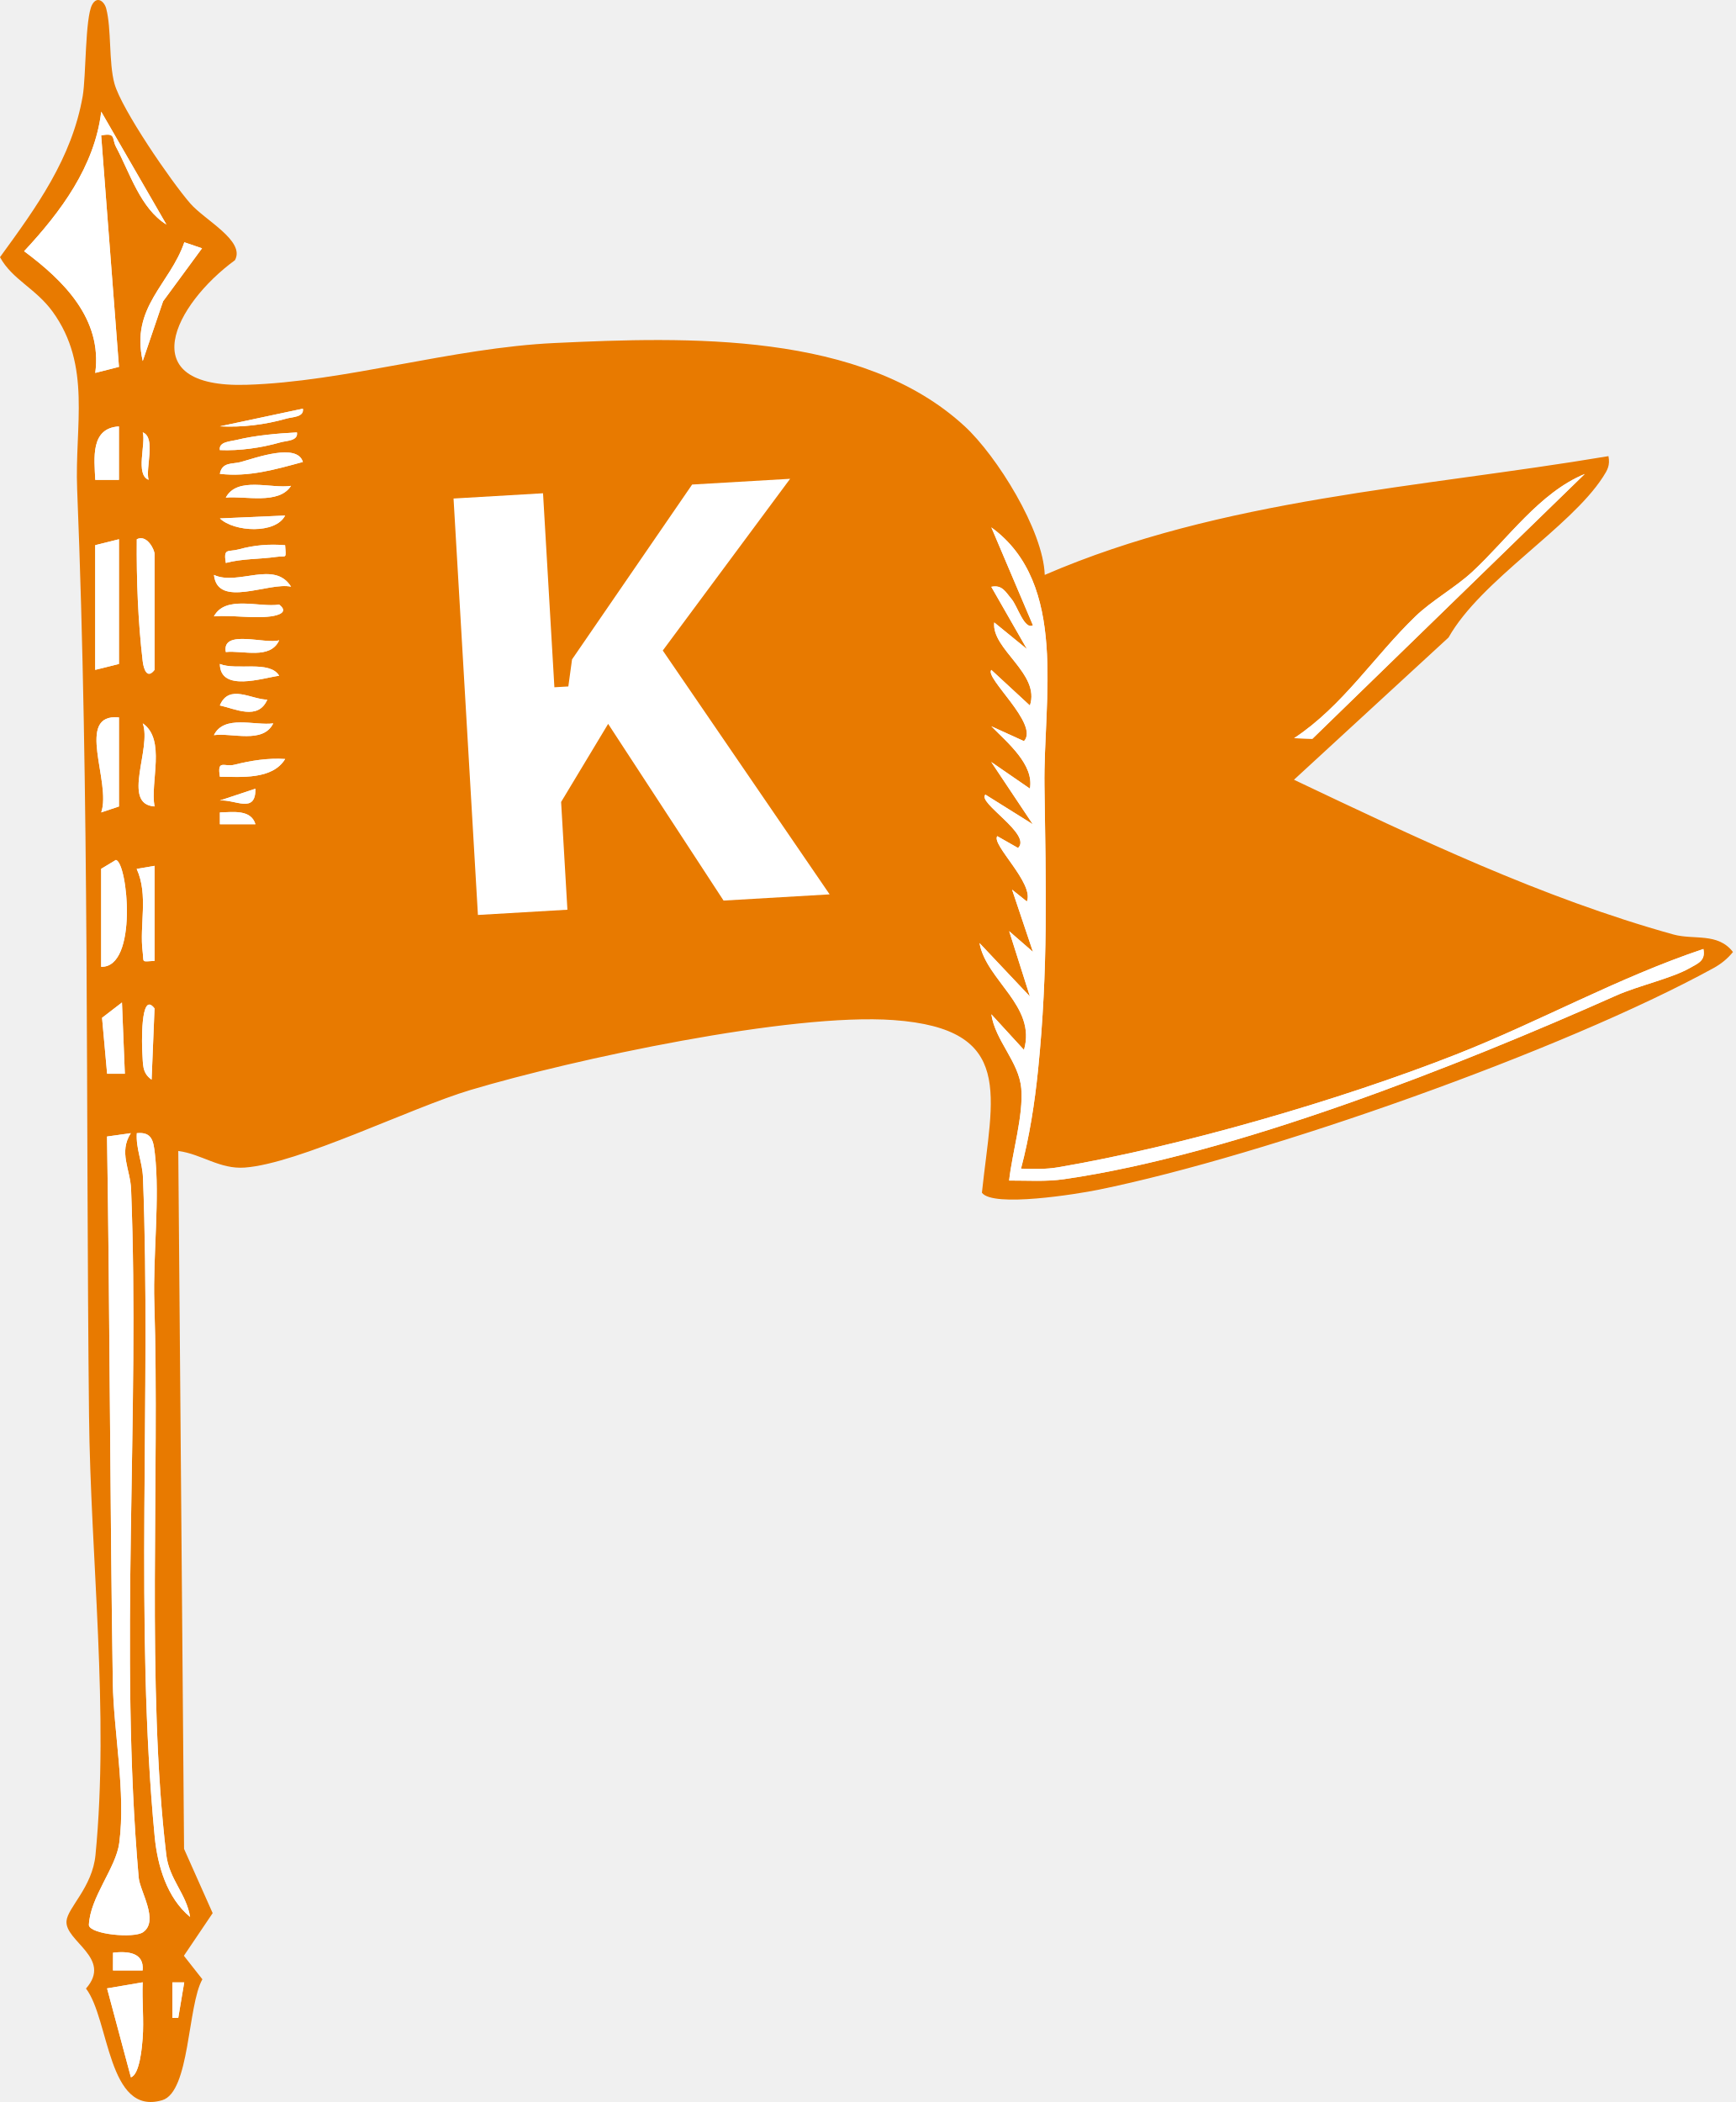
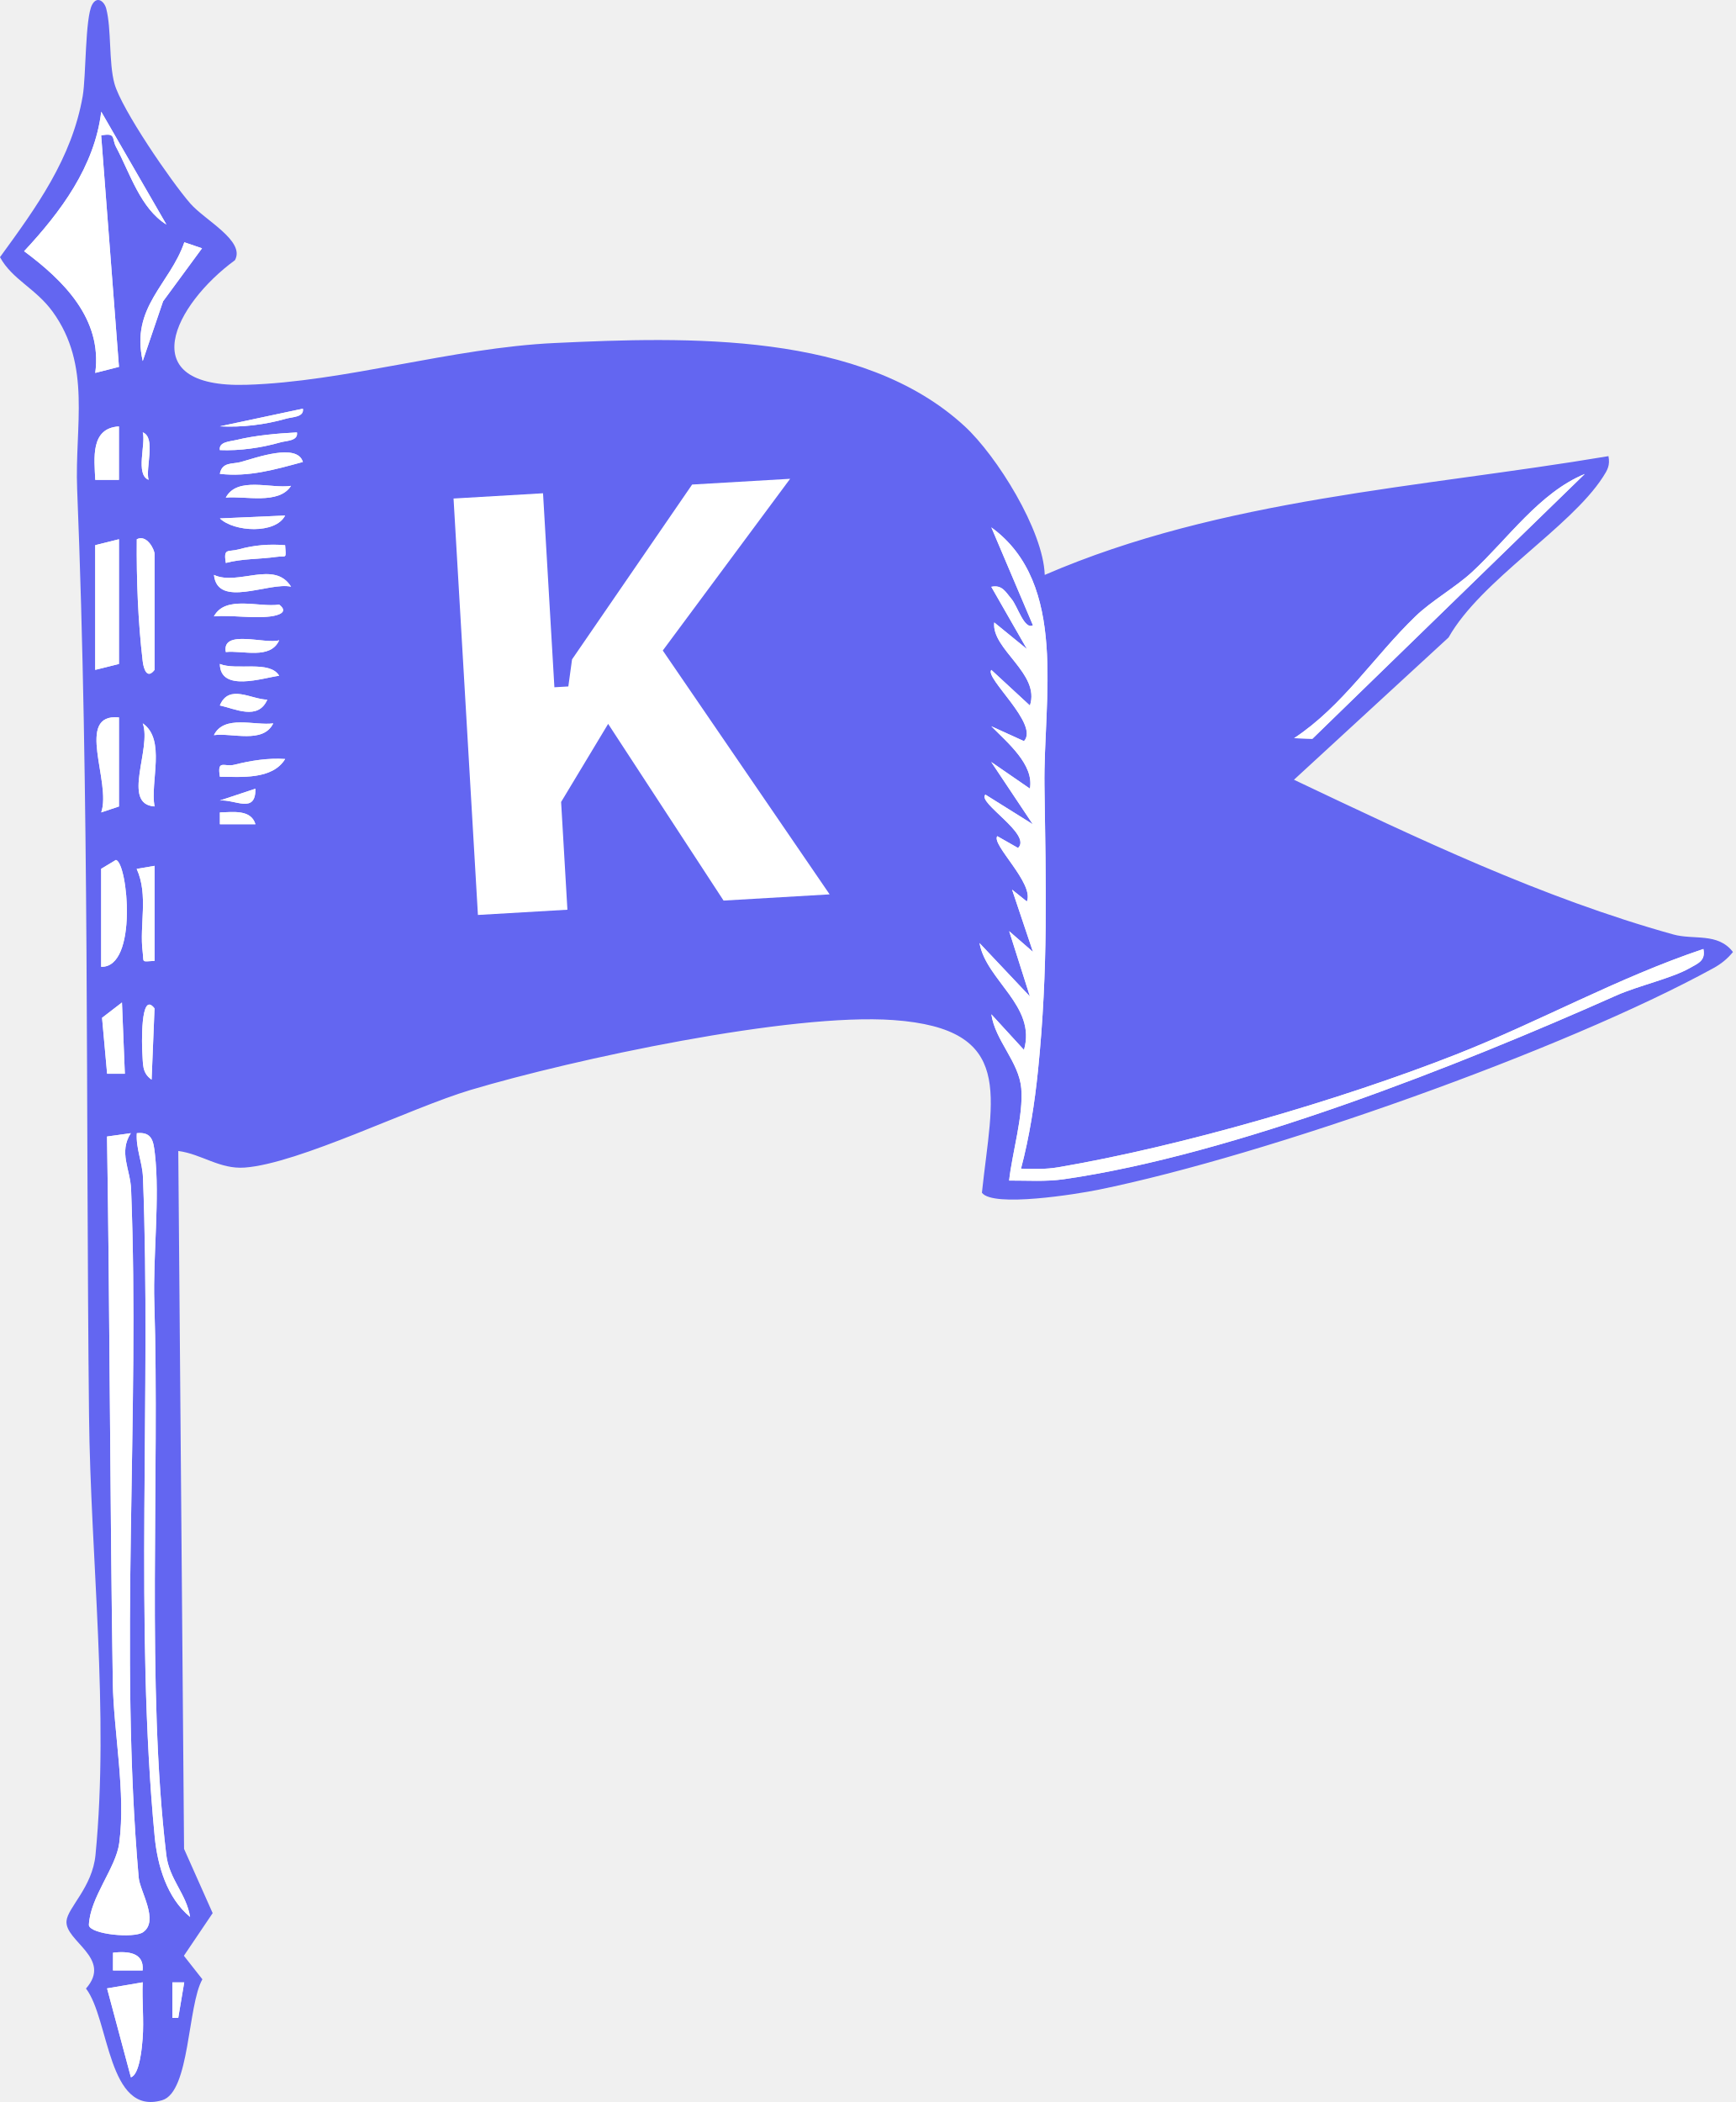
<svg xmlns="http://www.w3.org/2000/svg" width="308" height="373" viewBox="0 0 308 373" fill="none">
-   <path d="M185.425 102.012C216.901 88.405 251.936 86.579 285.463 80.942C285.766 82.583 285.304 83.383 284.463 84.676C278.602 93.718 262.853 102.914 257.079 113.126L229.649 138.366C251.526 148.746 273.586 159.317 296.996 165.826C300.611 166.831 304.878 165.441 307.56 168.934C306.585 170.134 305.467 171.037 304.109 171.786C277.443 186.413 224.752 205.052 194.922 211.125C191.184 211.884 176.22 214.32 174.266 211.648C176.087 194.363 180.292 182.592 158.59 181.013C140.324 179.684 101.761 187.967 83.49 193.419C72.834 196.599 53.06 206.473 43.44 207.186C38.989 207.514 35.799 204.79 31.64 204.241L32.666 328.085L37.742 339.486L32.635 347.051L35.917 351.226C33.266 355.899 33.722 371.224 28.784 372.681C19.081 375.548 19.44 358.314 15.261 352.868C20.03 347.462 11.477 344.477 11.805 340.871C12.02 338.496 16.389 334.901 16.948 329.162C19.41 303.907 16.071 276.431 15.8 251.171C15.21 196.384 15.892 141.417 13.692 86.779C13.241 75.546 16.297 64.894 9.338 55.303C6.349 51.179 2.174 49.614 0 45.635C6.436 36.792 12.748 28.145 14.677 17.066C15.287 13.558 15.092 3.157 16.353 0.828C17.225 -0.782 18.512 0.233 18.851 1.526C19.799 5.121 19.287 11.081 20.307 14.82C21.543 19.349 30.399 32.238 33.779 36.115C36.363 39.08 43.578 42.747 41.696 46.173C30.968 54.015 23.328 68.899 43.732 68.284C61.249 67.756 80.177 61.724 98.474 60.867C121.889 59.77 152.918 58.764 171.21 75.644C176.871 80.865 185.158 94.077 185.415 102.012H185.425ZM29.527 39.834L17.964 19.821C16.779 29.576 10.759 37.623 4.277 44.578C11.307 49.799 18.189 56.615 16.902 66.176L21.112 65.104L17.953 24.037C20.661 23.503 19.799 24.596 20.594 26.083C23.035 30.663 24.938 37.018 29.522 39.839L29.527 39.834ZM35.855 44.06L32.712 42.988C30.189 50.415 23.133 54.497 25.333 64.068L28.943 53.466L35.855 44.06ZM53.757 72.515L39.025 75.654C42.978 75.864 47.024 75.367 50.814 74.285C51.901 73.972 54.004 74.044 53.757 72.515ZM21.107 75.669C16 75.972 16.743 81.342 16.907 85.153H21.107V75.669ZM26.369 85.143C25.789 83.06 27.722 77.654 25.338 76.721C25.917 78.803 23.984 84.209 26.369 85.143ZM52.701 76.731C49.322 76.9 45.199 77.27 41.942 78.08C40.886 78.342 38.773 78.378 39.019 79.87C42.563 80.019 46.363 79.47 49.757 78.501C50.845 78.188 52.947 78.26 52.701 76.731ZM53.757 81.973C52.742 78.567 45.486 81.224 42.706 81.988C41.265 82.388 39.425 81.922 39.014 84.081C44.117 84.691 48.927 83.286 53.757 81.973ZM281.258 84.107C273.212 87.415 267.602 95.641 261.264 101.499C258.315 104.222 254.12 106.561 251.218 109.361C243.926 116.383 238.316 125.282 229.675 130.99L232.916 131.103L281.258 84.107ZM51.65 86.215C48.117 86.763 42.127 84.471 40.071 88.302C43.45 87.958 49.491 89.615 51.65 86.215ZM50.604 91.482L39.025 91.995C41.542 94.406 48.906 94.811 50.604 91.482ZM181.2 207.38C182.702 201.728 183.635 195.686 184.225 189.87C186.051 171.945 185.62 157.091 185.364 139.463C185.143 124.174 189.676 103.571 175.938 93.58L183.318 110.951C181.794 111.813 180.538 107.479 179.533 106.305C178.528 105.13 177.902 103.704 175.928 104.125L182.256 115.173L176.451 110.444C175.913 115.203 184.687 119.522 182.779 125.189L175.938 118.87C174.661 120.24 184.502 128.549 181.728 131.508L175.933 128.872C178.846 131.821 183.548 135.704 182.779 139.935L175.918 135.206L183.292 146.259L174.882 140.997C173.343 142.407 183.235 148.064 180.676 150.47L176.995 148.372C175.856 149.808 183.615 156.784 182.241 159.963L179.615 157.861L183.323 168.903L179.102 165.231L182.784 176.817L173.836 167.339C175.015 173.976 183.989 178.515 181.728 186.3L175.938 179.982C176.61 184.669 180.846 188.362 181.251 193.158C181.656 197.953 179.615 204.621 179.092 209.483C182.343 209.468 185.594 209.709 188.845 209.242C219.039 204.888 258.889 189.106 286.863 176.638C290.709 174.925 296.714 173.596 299.904 171.77C301.38 170.924 302.729 170.478 302.309 168.39C287.094 173.494 273.253 181.279 258.377 187.126C237.829 195.204 209.532 203.431 187.794 207.129C185.594 207.503 183.405 207.447 181.194 207.37L181.2 207.38ZM21.112 117.819V95.688L16.897 96.739V118.87L21.112 117.819ZM27.43 118.87V98.319C27.43 97.488 26.035 94.775 24.276 95.688C24.209 102.853 24.486 110.177 25.322 117.306C25.507 118.886 26.174 120.537 27.43 118.865V118.87ZM50.599 96.744C47.732 96.519 45.137 96.724 42.353 97.488C40.491 98.001 39.619 97.16 40.076 99.893C42.994 99.114 46.194 99.232 49.019 98.822C50.86 98.555 50.793 99.37 50.599 96.744ZM51.655 104.109C48.691 99.34 42.214 104.012 37.973 102.017C38.599 108.043 47.768 103.222 51.655 104.109ZM49.542 107.284C46.009 107.843 40.024 105.546 37.963 109.377C41.168 109.115 44.87 109.787 47.988 109.387C49.527 109.192 51.255 108.587 49.542 107.284ZM49.547 113.613C47.147 114.378 39.306 111.562 40.076 115.706C43.06 115.367 47.983 117.111 49.547 113.613ZM49.547 119.912C47.881 117.106 41.942 119.035 39.019 117.819C39.086 122.881 46.64 120.296 49.547 119.912ZM47.44 124.153C44.64 124.143 40.635 121.271 39.019 125.184C41.706 125.759 45.814 127.908 47.44 124.153ZM21.112 127.302C13.2 126.559 19.825 138.837 17.964 144.161L21.112 143.11V127.302ZM27.425 143.105C26.625 138.704 29.491 131.236 25.333 128.359C26.974 132.816 21.492 142.71 27.425 143.105ZM48.496 128.364C45.24 128.81 39.773 126.774 37.963 130.452C41.219 130.005 46.686 132.042 48.496 128.364ZM50.604 134.688C47.563 134.478 44.511 134.97 41.583 135.709C39.819 136.15 38.507 134.652 39.025 137.837C42.742 137.853 48.337 138.407 50.604 134.693V134.688ZM45.332 139.955L39.009 142.053C41.712 141.802 45.404 144.515 45.332 139.955ZM45.337 146.259C44.527 143.587 41.332 144.115 39.025 144.166V146.264H45.337V146.259ZM17.953 171.56C24.527 171.739 22.676 153.055 20.569 152.598L17.953 154.173V171.56ZM27.43 153.645L24.256 154.188C26.384 158.856 24.707 164.164 25.322 168.944C25.569 170.862 24.958 170.647 27.43 170.509V153.65V153.645ZM22.158 190.537L21.646 177.894L18.112 180.613L19.01 190.542H22.158V190.537ZM27.425 178.946C24.856 175.566 25.184 185.813 25.266 186.901C25.41 188.701 25.148 190.383 26.907 191.583L27.425 178.951V178.946ZM23.22 201.077L18.994 201.672C19.507 234.03 19.517 266.209 20.02 298.588C20.153 307.323 22.358 318.058 21.163 327.043C20.569 331.511 15.964 336.655 15.774 341.625C16.035 343.251 23.753 344 25.389 342.866C28.291 340.85 24.825 335.588 24.615 333.178C21.102 293.239 24.856 251.197 23.266 211.032C23.122 207.462 21.02 204.503 23.22 201.072V201.077ZM33.743 340.173C33.102 336.06 30.035 333.506 29.517 329.136C25.953 299.27 28.363 262.106 27.394 231.148C27.133 222.844 28.404 212.597 27.491 204.708C27.24 202.554 27.025 200.8 24.287 201.077C24.097 203.78 25.276 206.252 25.379 208.929C26.861 246.971 23.876 288.587 27.461 325.925C27.953 331.039 29.625 336.783 33.753 340.168L33.743 340.173ZM25.317 349.652C25.604 346.431 22.661 346.22 20.061 346.503L20.051 349.652H25.317ZM25.322 351.76L19.005 352.837L23.235 368.619C24.804 368.131 25.209 363.182 25.317 361.761C25.574 358.453 25.189 355.068 25.328 351.76H25.322ZM32.696 351.77H30.599L30.604 358.079H31.635L32.696 351.77Z" fill="#e87a00" />
+   <path d="M185.425 102.012C216.901 88.405 251.936 86.579 285.463 80.942C285.766 82.583 285.304 83.383 284.463 84.676C278.602 93.718 262.853 102.914 257.079 113.126L229.649 138.366C251.526 148.746 273.586 159.317 296.996 165.826C300.611 166.831 304.878 165.441 307.56 168.934C306.585 170.134 305.467 171.037 304.109 171.786C277.443 186.413 224.752 205.052 194.922 211.125C191.184 211.884 176.22 214.32 174.266 211.648C176.087 194.363 180.292 182.592 158.59 181.013C140.324 179.684 101.761 187.967 83.49 193.419C72.834 196.599 53.06 206.473 43.44 207.186C38.989 207.514 35.799 204.79 31.64 204.241L32.666 328.085L37.742 339.486L32.635 347.051L35.917 351.226C33.266 355.899 33.722 371.224 28.784 372.681C19.081 375.548 19.44 358.314 15.261 352.868C20.03 347.462 11.477 344.477 11.805 340.871C12.02 338.496 16.389 334.901 16.948 329.162C19.41 303.907 16.071 276.431 15.8 251.171C15.21 196.384 15.892 141.417 13.692 86.779C13.241 75.546 16.297 64.894 9.338 55.303C6.349 51.179 2.174 49.614 0 45.635C6.436 36.792 12.748 28.145 14.677 17.066C15.287 13.558 15.092 3.157 16.353 0.828C17.225 -0.782 18.512 0.233 18.851 1.526C19.799 5.121 19.287 11.081 20.307 14.82C21.543 19.349 30.399 32.238 33.779 36.115C36.363 39.08 43.578 42.747 41.696 46.173C30.968 54.015 23.328 68.899 43.732 68.284C61.249 67.756 80.177 61.724 98.474 60.867C121.889 59.77 152.918 58.764 171.21 75.644C176.871 80.865 185.158 94.077 185.415 102.012H185.425ZM29.527 39.834L17.964 19.821C16.779 29.576 10.759 37.623 4.277 44.578C11.307 49.799 18.189 56.615 16.902 66.176L21.112 65.104L17.953 24.037C20.661 23.503 19.799 24.596 20.594 26.083C23.035 30.663 24.938 37.018 29.522 39.839L29.527 39.834ZM35.855 44.06L32.712 42.988C30.189 50.415 23.133 54.497 25.333 64.068L28.943 53.466L35.855 44.06ZM53.757 72.515L39.025 75.654C42.978 75.864 47.024 75.367 50.814 74.285C51.901 73.972 54.004 74.044 53.757 72.515ZM21.107 75.669C16 75.972 16.743 81.342 16.907 85.153H21.107V75.669ZM26.369 85.143C25.789 83.06 27.722 77.654 25.338 76.721C25.917 78.803 23.984 84.209 26.369 85.143ZM52.701 76.731C49.322 76.9 45.199 77.27 41.942 78.08C40.886 78.342 38.773 78.378 39.019 79.87C42.563 80.019 46.363 79.47 49.757 78.501C50.845 78.188 52.947 78.26 52.701 76.731ZM53.757 81.973C52.742 78.567 45.486 81.224 42.706 81.988C41.265 82.388 39.425 81.922 39.014 84.081C44.117 84.691 48.927 83.286 53.757 81.973ZM281.258 84.107C273.212 87.415 267.602 95.641 261.264 101.499C258.315 104.222 254.12 106.561 251.218 109.361C243.926 116.383 238.316 125.282 229.675 130.99L232.916 131.103L281.258 84.107ZM51.65 86.215C48.117 86.763 42.127 84.471 40.071 88.302C43.45 87.958 49.491 89.615 51.65 86.215ZM50.604 91.482L39.025 91.995C41.542 94.406 48.906 94.811 50.604 91.482ZM181.2 207.38C182.702 201.728 183.635 195.686 184.225 189.87C186.051 171.945 185.62 157.091 185.364 139.463C185.143 124.174 189.676 103.571 175.938 93.58L183.318 110.951C181.794 111.813 180.538 107.479 179.533 106.305C178.528 105.13 177.902 103.704 175.928 104.125L182.256 115.173L176.451 110.444C175.913 115.203 184.687 119.522 182.779 125.189L175.938 118.87C174.661 120.24 184.502 128.549 181.728 131.508L175.933 128.872C178.846 131.821 183.548 135.704 182.779 139.935L175.918 135.206L183.292 146.259L174.882 140.997C173.343 142.407 183.235 148.064 180.676 150.47L176.995 148.372C175.856 149.808 183.615 156.784 182.241 159.963L179.615 157.861L183.323 168.903L179.102 165.231L182.784 176.817L173.836 167.339C175.015 173.976 183.989 178.515 181.728 186.3L175.938 179.982C176.61 184.669 180.846 188.362 181.251 193.158C181.656 197.953 179.615 204.621 179.092 209.483C182.343 209.468 185.594 209.709 188.845 209.242C219.039 204.888 258.889 189.106 286.863 176.638C290.709 174.925 296.714 173.596 299.904 171.77C301.38 170.924 302.729 170.478 302.309 168.39C287.094 173.494 273.253 181.279 258.377 187.126C237.829 195.204 209.532 203.431 187.794 207.129C185.594 207.503 183.405 207.447 181.194 207.37L181.2 207.38ZM21.112 117.819V95.688L16.897 96.739V118.87L21.112 117.819ZM27.43 118.87V98.319C27.43 97.488 26.035 94.775 24.276 95.688C24.209 102.853 24.486 110.177 25.322 117.306C25.507 118.886 26.174 120.537 27.43 118.865V118.87ZM50.599 96.744C47.732 96.519 45.137 96.724 42.353 97.488C40.491 98.001 39.619 97.16 40.076 99.893C42.994 99.114 46.194 99.232 49.019 98.822C50.86 98.555 50.793 99.37 50.599 96.744ZM51.655 104.109C48.691 99.34 42.214 104.012 37.973 102.017C38.599 108.043 47.768 103.222 51.655 104.109ZM49.542 107.284C46.009 107.843 40.024 105.546 37.963 109.377C41.168 109.115 44.87 109.787 47.988 109.387C49.527 109.192 51.255 108.587 49.542 107.284ZM49.547 113.613C47.147 114.378 39.306 111.562 40.076 115.706C43.06 115.367 47.983 117.111 49.547 113.613ZM49.547 119.912C47.881 117.106 41.942 119.035 39.019 117.819C39.086 122.881 46.64 120.296 49.547 119.912ZM47.44 124.153C44.64 124.143 40.635 121.271 39.019 125.184C41.706 125.759 45.814 127.908 47.44 124.153ZM21.112 127.302C13.2 126.559 19.825 138.837 17.964 144.161L21.112 143.11V127.302ZM27.425 143.105C26.625 138.704 29.491 131.236 25.333 128.359C26.974 132.816 21.492 142.71 27.425 143.105ZM48.496 128.364C45.24 128.81 39.773 126.774 37.963 130.452C41.219 130.005 46.686 132.042 48.496 128.364ZM50.604 134.688C47.563 134.478 44.511 134.97 41.583 135.709C39.819 136.15 38.507 134.652 39.025 137.837C42.742 137.853 48.337 138.407 50.604 134.693V134.688ZM45.332 139.955L39.009 142.053C41.712 141.802 45.404 144.515 45.332 139.955ZM45.337 146.259C44.527 143.587 41.332 144.115 39.025 144.166V146.264H45.337V146.259ZM17.953 171.56C24.527 171.739 22.676 153.055 20.569 152.598L17.953 154.173V171.56ZM27.43 153.645L24.256 154.188C26.384 158.856 24.707 164.164 25.322 168.944C25.569 170.862 24.958 170.647 27.43 170.509V153.65V153.645ZM22.158 190.537L21.646 177.894L18.112 180.613L19.01 190.542H22.158V190.537ZM27.425 178.946C24.856 175.566 25.184 185.813 25.266 186.901C25.41 188.701 25.148 190.383 26.907 191.583L27.425 178.951V178.946ZM23.22 201.077L18.994 201.672C19.507 234.03 19.517 266.209 20.02 298.588C20.153 307.323 22.358 318.058 21.163 327.043C20.569 331.511 15.964 336.655 15.774 341.625C16.035 343.251 23.753 344 25.389 342.866C28.291 340.85 24.825 335.588 24.615 333.178C21.102 293.239 24.856 251.197 23.266 211.032C23.122 207.462 21.02 204.503 23.22 201.072V201.077ZM33.743 340.173C33.102 336.06 30.035 333.506 29.517 329.136C25.953 299.27 28.363 262.106 27.394 231.148C27.133 222.844 28.404 212.597 27.491 204.708C27.24 202.554 27.025 200.8 24.287 201.077C24.097 203.78 25.276 206.252 25.379 208.929C26.861 246.971 23.876 288.587 27.461 325.925C27.953 331.039 29.625 336.783 33.753 340.168L33.743 340.173ZM25.317 349.652C25.604 346.431 22.661 346.22 20.061 346.503L20.051 349.652H25.317ZM25.322 351.76L19.005 352.837L23.235 368.619C24.804 368.131 25.209 363.182 25.317 361.761C25.574 358.453 25.189 355.068 25.328 351.76H25.322ZM32.696 351.77H30.599L30.604 358.079H31.635L32.696 351.77Z" fill="#6366f1" />
  <path d="M181.2 207.38C183.405 207.457 185.6 207.514 187.799 207.139C209.537 203.441 237.829 195.214 258.382 187.136C273.258 181.289 287.094 173.504 302.314 168.4C302.734 170.488 301.386 170.934 299.909 171.78C296.719 173.606 290.714 174.935 286.868 176.648C258.895 189.116 219.05 204.898 188.851 209.252C185.599 209.719 182.348 209.478 179.097 209.493C179.62 204.636 181.656 197.897 181.256 193.168C180.856 188.439 176.62 184.68 175.943 179.992L181.733 186.311C183.994 178.525 175.02 173.981 173.841 167.349L182.789 176.827L179.107 165.241L183.328 168.913L179.62 157.871L182.246 159.974C183.62 156.794 175.861 149.818 177 148.382L180.682 150.48C183.241 148.074 173.349 142.417 174.887 141.007L183.297 146.269L175.923 135.216L182.784 139.945C183.553 135.714 178.851 131.831 175.938 128.882L181.733 131.518C184.512 128.554 174.666 120.25 175.943 118.881L182.784 125.199C184.692 119.532 175.913 115.219 176.456 110.454L182.261 115.183L175.933 104.135C177.902 103.714 178.492 105.099 179.538 106.315C180.584 107.53 181.805 111.823 183.323 110.962L175.943 93.59C189.676 103.581 185.148 124.184 185.369 139.473C185.625 157.101 186.051 171.955 184.23 189.88C183.641 195.691 182.707 201.738 181.205 207.39L181.2 207.38Z" fill="white" />
  <path d="M23.22 201.078C21.025 204.509 23.128 207.464 23.266 211.038C24.856 251.198 21.102 293.245 24.615 333.184C24.825 335.589 28.291 340.857 25.389 342.872C23.748 344.011 16.03 343.257 15.774 341.631C15.964 336.661 20.569 331.512 21.163 327.05C22.358 318.064 20.153 307.329 20.02 298.594C19.517 266.221 19.507 234.037 18.994 201.678L23.22 201.083V201.078Z" fill="white" />
  <path d="M29.527 39.835C24.943 37.014 23.04 30.664 20.599 26.079C19.804 24.591 20.666 23.499 17.958 24.032L21.117 65.1L16.907 66.172C18.194 56.611 11.312 49.795 4.282 44.574C10.764 37.614 16.784 29.572 17.968 19.816L29.532 39.83L29.527 39.835Z" fill="white" />
  <path d="M33.743 340.175C29.62 336.785 27.943 331.045 27.451 325.932C23.866 288.593 26.851 246.972 25.369 208.936C25.266 206.254 24.092 203.781 24.276 201.084C27.015 200.807 27.235 202.561 27.482 204.715C28.394 212.608 27.123 222.851 27.384 231.154C28.353 262.108 25.948 299.277 29.507 329.143C30.03 333.512 33.097 336.072 33.733 340.18L33.743 340.175Z" fill="white" />
  <path d="M281.258 84.106L232.916 131.102L229.675 130.989C238.316 125.281 243.926 116.382 251.218 109.36C254.126 106.56 258.315 104.226 261.264 101.498C267.602 95.64 273.212 87.414 281.258 84.106Z" fill="white" />
  <path d="M21.112 117.819L16.897 118.87V96.739L21.112 95.688V117.819Z" fill="white" />
  <path d="M17.953 171.559V154.172L20.569 152.598C22.671 153.054 24.527 171.739 17.953 171.559Z" fill="white" />
  <path d="M25.322 351.762C25.184 355.07 25.569 358.45 25.312 361.763C25.204 363.184 24.799 368.133 23.23 368.621L19 352.839L25.317 351.762H25.322Z" fill="white" />
  <path d="M27.43 118.867C26.168 120.534 25.507 118.887 25.322 117.308C24.486 110.178 24.209 102.859 24.276 95.689C26.035 94.776 27.43 97.49 27.43 98.32V118.872V118.867Z" fill="white" />
  <path d="M21.112 127.302V143.11L17.963 144.161C19.825 138.832 13.2 126.553 21.112 127.302Z" fill="white" />
  <path d="M35.855 44.06L28.943 53.467L25.333 64.068C23.128 54.503 30.189 50.415 32.712 42.988L35.855 44.06Z" fill="white" />
  <path d="M22.158 190.535H19.01L18.112 180.605L21.646 177.887L22.158 190.535Z" fill="white" />
  <path d="M27.43 153.646V170.505C24.959 170.648 25.569 170.864 25.323 168.94C24.707 164.16 26.384 158.852 24.256 154.184L27.43 153.641V153.646Z" fill="white" />
  <path d="M21.107 75.672V85.155H16.907C16.743 81.35 15.999 75.975 21.107 75.672Z" fill="white" />
  <path d="M27.425 143.105C21.491 142.705 26.973 132.816 25.332 128.359C29.491 131.237 26.625 138.71 27.425 143.105Z" fill="white" />
  <path d="M53.757 81.976C48.927 83.294 44.117 84.694 39.014 84.084C39.424 81.93 41.265 82.391 42.706 81.991C45.486 81.222 52.742 78.57 53.757 81.976Z" fill="white" />
  <path d="M51.655 104.11C47.763 103.223 38.599 108.039 37.973 102.018C42.219 104.018 48.696 99.34 51.655 104.11Z" fill="white" />
  <path d="M50.603 134.689C48.337 138.402 42.742 137.848 39.024 137.833C38.506 134.653 39.814 136.15 41.583 135.704C44.511 134.971 47.568 134.478 50.603 134.684V134.689Z" fill="white" />
  <path d="M27.424 178.944L26.907 191.576C25.148 190.381 25.409 188.699 25.265 186.894C25.178 185.806 24.855 175.559 27.424 178.939V178.944Z" fill="white" />
  <path d="M49.542 107.284C51.25 108.586 49.522 109.191 47.988 109.386C44.876 109.786 41.168 109.109 37.963 109.376C40.024 105.545 46.009 107.843 49.542 107.284Z" fill="white" />
  <path d="M49.547 119.909C46.645 120.299 39.091 122.884 39.019 117.816C41.942 119.032 47.875 117.103 49.547 119.909Z" fill="white" />
  <path d="M52.701 76.731C52.947 78.259 50.844 78.187 49.757 78.5C46.363 79.469 42.563 80.018 39.019 79.869C38.773 78.377 40.886 78.341 41.942 78.079C45.199 77.269 49.316 76.9 52.701 76.731Z" fill="white" />
  <path d="M50.598 96.745C50.793 99.371 50.86 98.555 49.019 98.822C46.193 99.232 42.998 99.115 40.075 99.894C39.619 97.16 40.486 98.001 42.352 97.489C45.137 96.724 47.731 96.514 50.598 96.745Z" fill="white" />
  <path d="M50.604 91.481C48.906 94.809 41.542 94.404 39.024 91.993L50.604 91.481Z" fill="white" />
  <path d="M53.757 72.516C54.003 74.044 51.901 73.972 50.814 74.285C47.024 75.367 42.973 75.865 39.024 75.654L53.757 72.516Z" fill="white" />
  <path d="M51.65 86.216C49.491 89.611 43.45 87.96 40.07 88.303C42.132 84.472 48.116 86.764 51.65 86.216Z" fill="white" />
  <path d="M48.496 128.363C46.686 132.041 41.219 130.005 37.963 130.451C39.773 126.773 45.24 128.81 48.496 128.363Z" fill="white" />
  <path d="M47.439 124.151C45.809 127.9 41.706 125.756 39.019 125.182C40.639 121.268 44.639 124.14 47.439 124.151Z" fill="white" />
  <path d="M49.547 113.613C47.983 117.111 43.06 115.367 40.076 115.706C39.312 111.562 47.147 114.377 49.547 113.613Z" fill="white" />
  <path d="M25.317 349.65H20.051L20.061 346.5C22.661 346.218 25.605 346.429 25.317 349.65Z" fill="white" />
  <path d="M45.332 139.957C45.404 144.512 41.711 141.798 39.009 142.055L45.332 139.957Z" fill="white" />
  <path d="M45.337 146.258H39.024V144.166C41.332 144.114 44.527 143.586 45.337 146.258Z" fill="white" />
  <path d="M26.368 85.141C23.984 84.212 25.917 78.801 25.338 76.719C27.722 77.647 25.789 83.058 26.368 85.141Z" fill="white" />
  <path d="M32.697 351.77L31.635 358.078H30.599L30.594 351.77H32.697Z" fill="white" />
  <path d="M99.582 142.292L100.702 161.429L84.82 162.359L80.493 88.461L96.375 87.531L98.391 121.956L100.865 121.811L101.525 117.008L122.836 85.982L140.225 84.963L117.627 115.435L147.239 158.705L128.414 159.807L107.931 128.452L99.596 142.291L99.582 142.292Z" fill="#ffffff" />
</svg>
